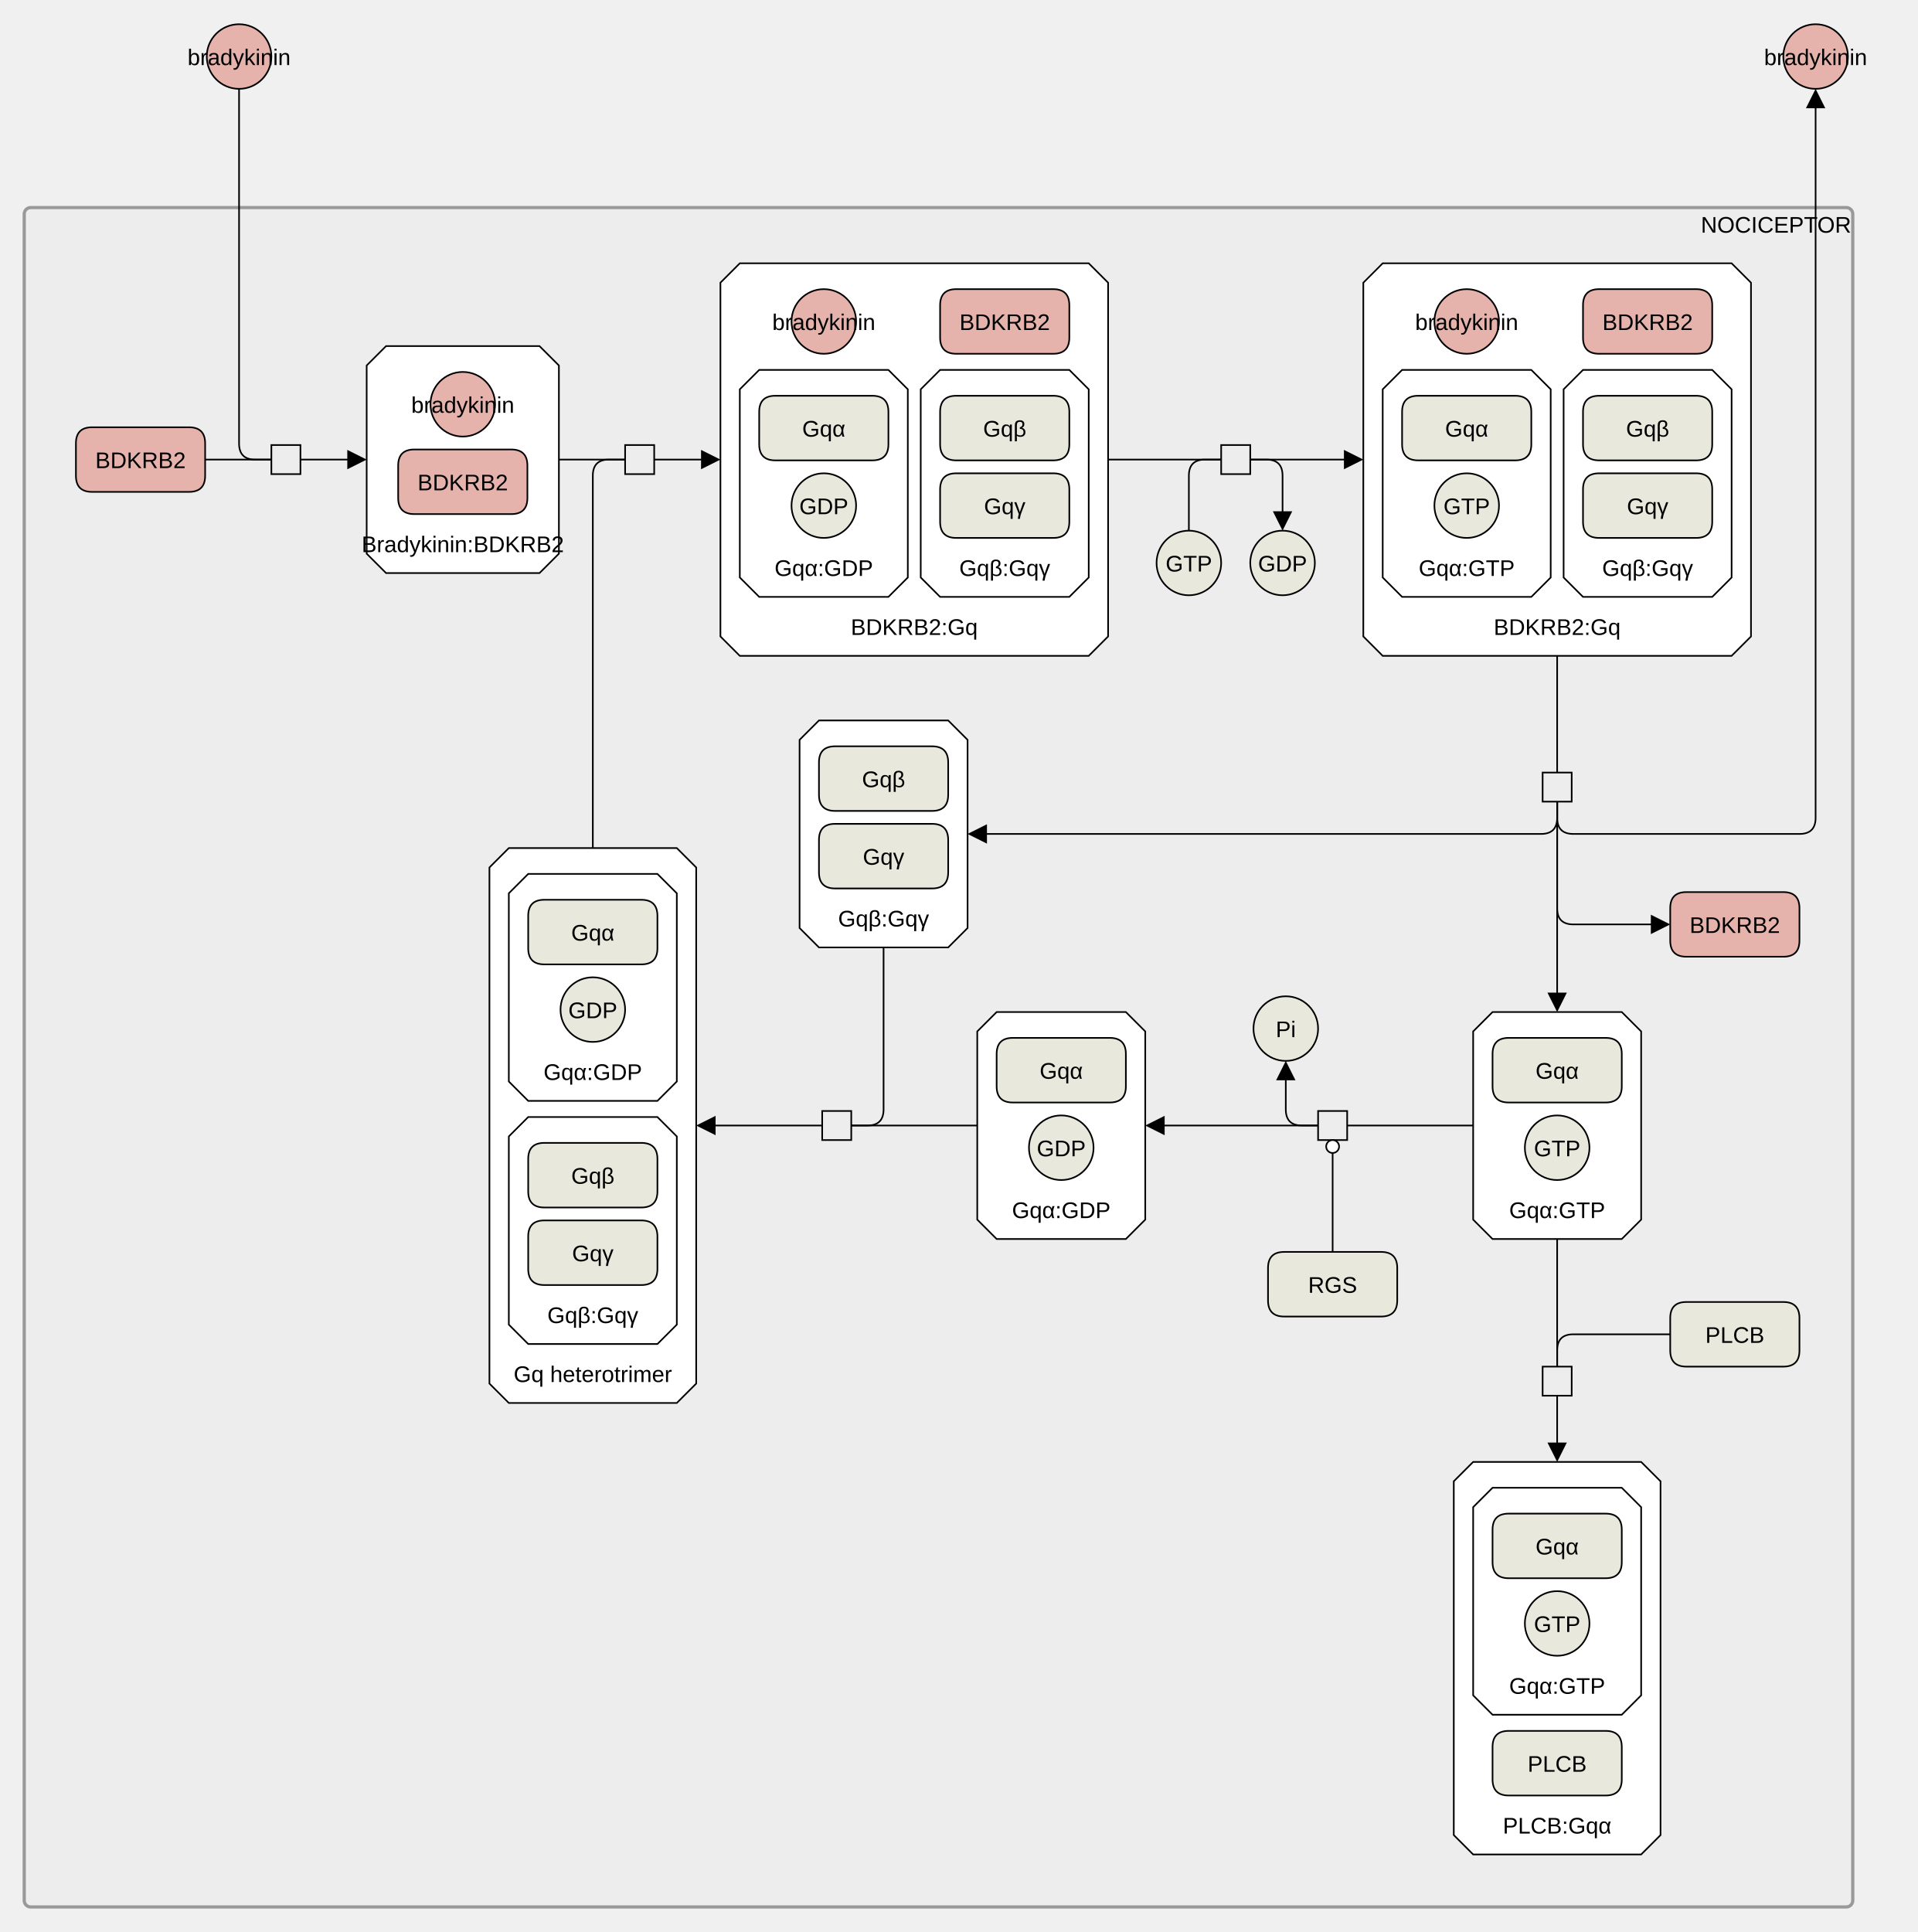
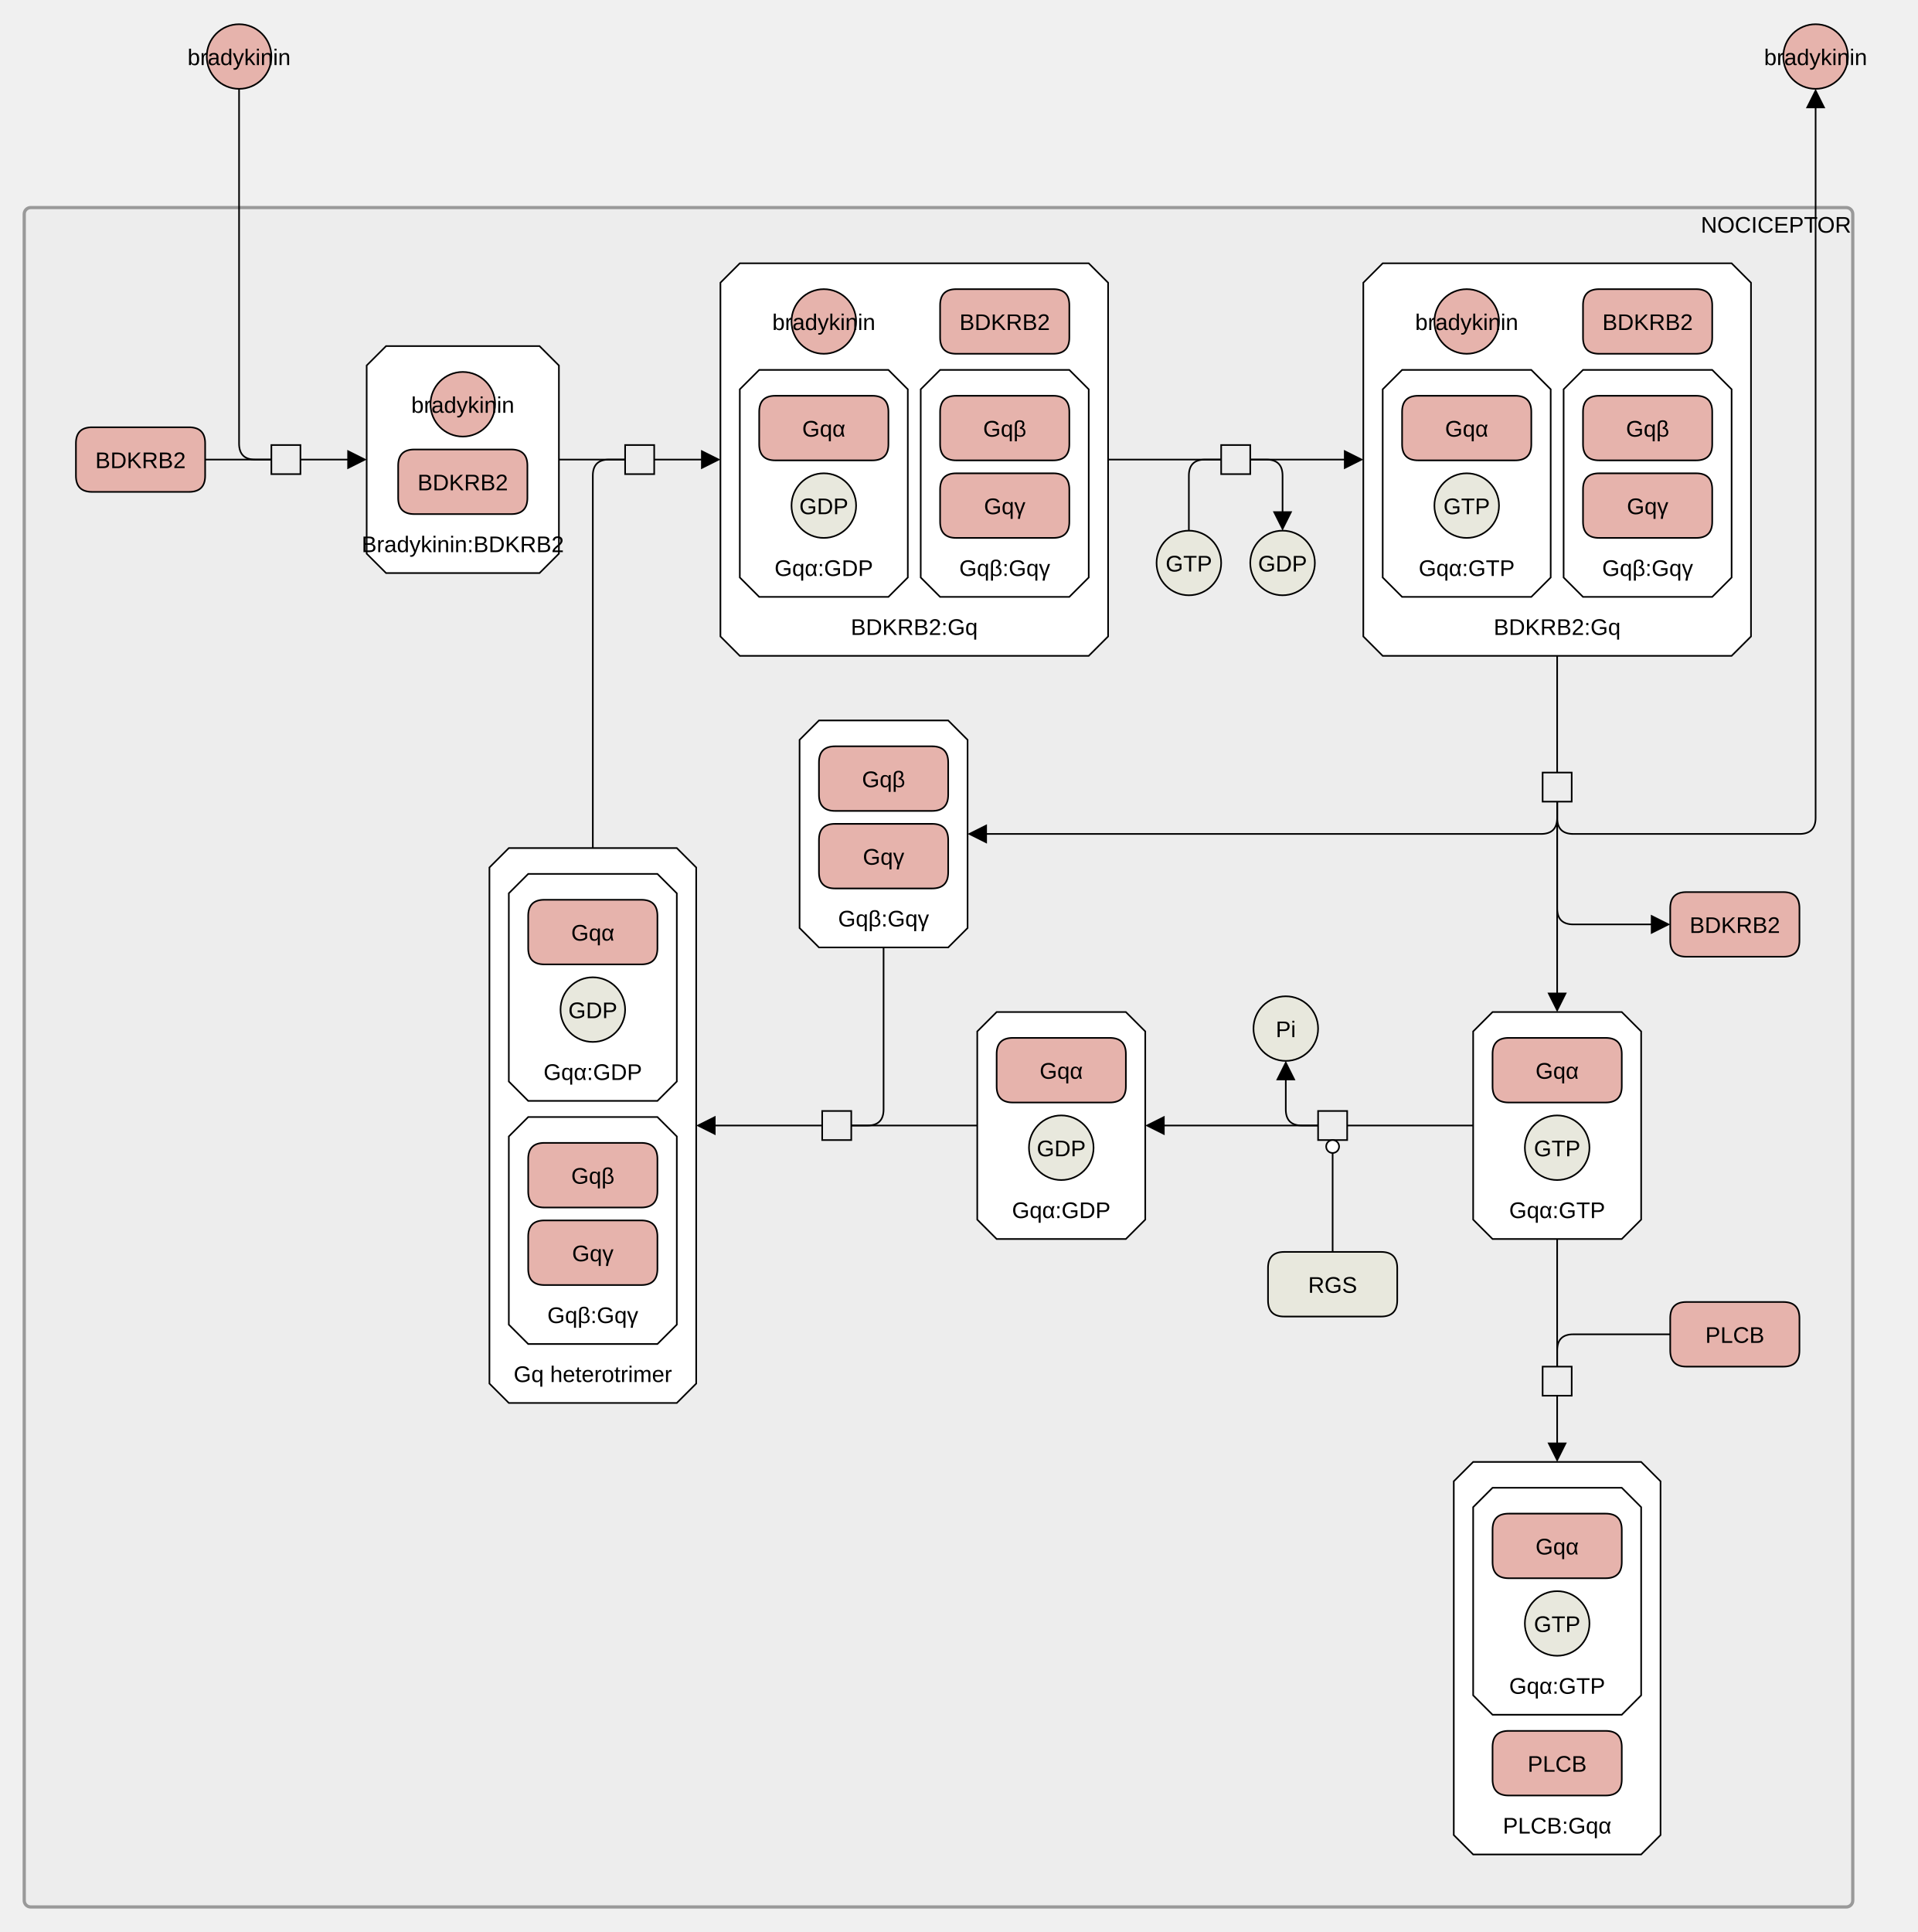
<svg xmlns="http://www.w3.org/2000/svg" width="1187" height="1196" viewBox="0 0 1187 1196" stroke-linecap="butt" stroke-miterlimit="10">
  <g transform="translate(-25,-25)">
    <path d="M40 157.5 C40 155.291 41.791 153.5 44 153.5 L1168 153.5 C1170.209 153.5 1172 155.291 1172 157.5 L1172 1201.5 C1172 1203.709 1170.209 1205.5 1168 1205.5 L44 1205.5 C41.791 1205.5 40 1203.709 40 1201.5 Z" fill="#999999" fill-opacity="0.031" stroke="none" />
    <path d="M40 157.5 C40 155.291 41.791 153.5 44 153.5 L1168 153.5 C1170.209 153.5 1172 155.291 1172 157.5 L1172 1201.5 C1172 1203.709 1170.209 1205.5 1168 1205.5 L44 1205.5 C41.791 1205.5 40 1203.709 40 1201.5 Z" fill="none" stroke="#999999" stroke-width="2" />
    <text x="1124.5" y="169.041" text-anchor="middle" font-family="'Dialog', Arial, Helvetica, sans-serif" font-size="14" fill="#000000" stroke="none" xml:space="preserve">NOCICEPTOR</text>
    <path d="M483 188 L699 188 L711 200 L711 419 L699 431 L483 431 L471 419 L471 200 Z" fill="#FFFFFF" stroke="none" />
    <path d="M483 188 L699 188 L711 200 L711 419 L699 431 L483 431 L471 419 L471 200 Z" fill="none" stroke="#000000" />
    <text x="591" y="418.041" text-anchor="middle" font-family="'Dialog', Arial, Helvetica, sans-serif" font-size="14" fill="#000000" stroke="none" xml:space="preserve">BDKRB2:Gq</text>
    <path d="M495 254 L575 254 L587 266 L587 382.5 L575 394.5 L495 394.5 L483 382.5 L483 266 Z" fill="#FFFFFF" stroke="none" />
    <path d="M495 254 L575 254 L587 266 L587 382.5 L575 394.5 L495 394.5 L483 382.5 L483 266 Z" fill="none" stroke="#000000" />
    <text x="535" y="381.541" text-anchor="middle" font-family="'Dialog', Arial, Helvetica, sans-serif" font-size="14" fill="#000000" stroke="none" xml:space="preserve">Gqα:GDP</text>
-     <path d="M495 280 Q495 270 505 270 L565 270 Q575 270 575 280 L575 300 Q575 310 565 310 L505 310 Q495 310 495 300 Z" fill="#E8E8DD" stroke="none" />
+     <path d="M495 280 Q495 270 505 270 L565 270 Q575 270 575 280 L575 300 Q575 310 565 310 L505 310 Q495 310 495 300 Z" fill="#E6B3AC" stroke="none" />
    <path d="M495 280 Q495 270 505 270 L565 270 Q575 270 575 280 L575 300 Q575 310 565 310 L505 310 Q495 310 495 300 Z" fill="none" stroke="#000000" />
    <text x="535" y="295.291" text-anchor="middle" font-family="'Dialog', Arial, Helvetica, sans-serif" font-size="14" fill="#000000" stroke="none" xml:space="preserve">Gqα</text>
    <path d="M515 338 C515 326.954 523.954 318 535 318 L535 318 C546.046 318 555 326.954 555 338 L555 338 C555 349.046 546.046 358 535 358 L535 358 C523.954 358 515 349.046 515 338 Z" fill="#E8E8DD" stroke="none" />
    <path d="M515 338 C515 326.954 523.954 318 535 318 L535 318 C546.046 318 555 326.954 555 338 L555 338 C555 349.046 546.046 358 535 358 L535 358 C523.954 358 515 349.046 515 338 Z" fill="none" stroke="#000000" />
    <text x="535" y="343.291" text-anchor="middle" font-family="'Dialog', Arial, Helvetica, sans-serif" font-size="14" fill="#000000" stroke="none" xml:space="preserve">GDP</text>
    <path d="M607 254 L687 254 L699 266 L699 382.5 L687 394.5 L607 394.5 L595 382.5 L595 266 Z" fill="#FFFFFF" stroke="none" />
    <path d="M607 254 L687 254 L699 266 L699 382.5 L687 394.5 L607 394.5 L595 382.5 L595 266 Z" fill="none" stroke="#000000" />
    <text x="647" y="381.541" text-anchor="middle" font-family="'Dialog', Arial, Helvetica, sans-serif" font-size="14" fill="#000000" stroke="none" xml:space="preserve">Gqβ:Gqγ</text>
-     <path d="M607 280 Q607 270 617 270 L677 270 Q687 270 687 280 L687 300 Q687 310 677 310 L617 310 Q607 310 607 300 Z" fill="#E8E8DD" stroke="none" />
+     <path d="M607 280 Q607 270 617 270 L677 270 Q687 270 687 280 L687 300 Q687 310 677 310 L617 310 Q607 310 607 300 Z" fill="#E6B3AC" stroke="none" />
    <path d="M607 280 Q607 270 617 270 L677 270 Q687 270 687 280 L687 300 Q687 310 677 310 L617 310 Q607 310 607 300 Z" fill="none" stroke="#000000" />
    <text x="647" y="295.291" text-anchor="middle" font-family="'Dialog', Arial, Helvetica, sans-serif" font-size="14" fill="#000000" stroke="none" xml:space="preserve">Gqβ</text>
-     <path d="M607 328 Q607 318 617 318 L677 318 Q687 318 687 328 L687 348 Q687 358 677 358 L617 358 Q607 358 607 348 Z" fill="#E8E8DD" stroke="none" />
+     <path d="M607 328 Q607 318 617 318 L677 318 Q687 318 687 328 L687 348 Q687 358 677 358 L617 358 Q607 358 607 348 Z" fill="#E6B3AC" stroke="none" />
    <path d="M607 328 Q607 318 617 318 L677 318 Q687 318 687 328 L687 348 Q687 358 677 358 L617 358 Q607 358 607 348 Z" fill="none" stroke="#000000" />
    <text x="647" y="343.291" text-anchor="middle" font-family="'Dialog', Arial, Helvetica, sans-serif" font-size="14" fill="#000000" stroke="none" xml:space="preserve">Gqγ</text>
    <path d="M515 224 C515 212.954 523.954 204 535 204 L535 204 C546.046 204 555 212.954 555 224 L555 224 C555 235.046 546.046 244 535 244 L535 244 C523.954 244 515 235.046 515 224 Z" fill="#E6B3AC" stroke="none" />
    <path d="M515 224 C515 212.954 523.954 204 535 204 L535 204 C546.046 204 555 212.954 555 224 L555 224 C555 235.046 546.046 244 535 244 L535 244 C523.954 244 515 235.046 515 224 Z" fill="none" stroke="#000000" />
    <text x="535" y="229.291" text-anchor="middle" font-family="'Dialog', Arial, Helvetica, sans-serif" font-size="14" fill="#000000" stroke="none" xml:space="preserve">bradykinin</text>
    <path d="M607 214 Q607 204 617 204 L677 204 Q687 204 687 214 L687 234 Q687 244 677 244 L617 244 Q607 244 607 234 Z" fill="#E6B3AC" stroke="none" />
    <path d="M607 214 Q607 204 617 204 L677 204 Q687 204 687 214 L687 234 Q687 244 677 244 L617 244 Q607 244 607 234 Z" fill="none" stroke="#000000" />
    <text x="647" y="229.291" text-anchor="middle" font-family="'Dialog', Arial, Helvetica, sans-serif" font-size="14" fill="#000000" stroke="none" xml:space="preserve">BDKRB2</text>
    <path d="M881 188 L1097 188 L1109 200 L1109 419 L1097 431 L881 431 L869 419 L869 200 Z" fill="#FFFFFF" stroke="none" />
    <path d="M881 188 L1097 188 L1109 200 L1109 419 L1097 431 L881 431 L869 419 L869 200 Z" fill="none" stroke="#000000" />
    <text x="989" y="418.041" text-anchor="middle" font-family="'Dialog', Arial, Helvetica, sans-serif" font-size="14" fill="#000000" stroke="none" xml:space="preserve">BDKRB2:Gq</text>
    <path d="M1005 254 L1085 254 L1097 266 L1097 382.5 L1085 394.5 L1005 394.5 L993 382.5 L993 266 Z" fill="#FFFFFF" stroke="none" />
    <path d="M1005 254 L1085 254 L1097 266 L1097 382.5 L1085 394.5 L1005 394.5 L993 382.5 L993 266 Z" fill="none" stroke="#000000" />
    <text x="1045" y="381.541" text-anchor="middle" font-family="'Dialog', Arial, Helvetica, sans-serif" font-size="14" fill="#000000" stroke="none" xml:space="preserve">Gqβ:Gqγ</text>
-     <path d="M1005 280 Q1005 270 1015 270 L1075 270 Q1085 270 1085 280 L1085 300 Q1085 310 1075 310 L1015 310 Q1005 310 1005 300 Z" fill="#E8E8DD" stroke="none" />
+     <path d="M1005 280 Q1005 270 1015 270 L1075 270 Q1085 270 1085 280 L1085 300 Q1085 310 1075 310 L1015 310 Q1005 310 1005 300 Z" fill="#E6B3AC" stroke="none" />
    <path d="M1005 280 Q1005 270 1015 270 L1075 270 Q1085 270 1085 280 L1085 300 Q1085 310 1075 310 L1015 310 Q1005 310 1005 300 Z" fill="none" stroke="#000000" />
    <text x="1045" y="295.291" text-anchor="middle" font-family="'Dialog', Arial, Helvetica, sans-serif" font-size="14" fill="#000000" stroke="none" xml:space="preserve">Gqβ</text>
-     <path d="M1005 328 Q1005 318 1015 318 L1075 318 Q1085 318 1085 328 L1085 348 Q1085 358 1075 358 L1015 358 Q1005 358 1005 348 Z" fill="#E8E8DD" stroke="none" />
+     <path d="M1005 328 Q1005 318 1015 318 L1075 318 Q1085 318 1085 328 L1085 348 Q1085 358 1075 358 L1015 358 Q1005 358 1005 348 Z" fill="#E6B3AC" stroke="none" />
    <path d="M1005 328 Q1005 318 1015 318 L1075 318 Q1085 318 1085 328 L1085 348 Q1085 358 1075 358 L1015 358 Q1005 358 1005 348 Z" fill="none" stroke="#000000" />
    <text x="1045" y="343.291" text-anchor="middle" font-family="'Dialog', Arial, Helvetica, sans-serif" font-size="14" fill="#000000" stroke="none" xml:space="preserve">Gqγ</text>
    <path d="M893 254 L973 254 L985 266 L985 382.5 L973 394.5 L893 394.5 L881 382.5 L881 266 Z" fill="#FFFFFF" stroke="none" />
    <path d="M893 254 L973 254 L985 266 L985 382.5 L973 394.5 L893 394.5 L881 382.5 L881 266 Z" fill="none" stroke="#000000" />
    <text x="933" y="381.541" text-anchor="middle" font-family="'Dialog', Arial, Helvetica, sans-serif" font-size="14" fill="#000000" stroke="none" xml:space="preserve">Gqα:GTP</text>
-     <path d="M893 280 Q893 270 903 270 L963 270 Q973 270 973 280 L973 300 Q973 310 963 310 L903 310 Q893 310 893 300 Z" fill="#E8E8DD" stroke="none" />
+     <path d="M893 280 Q893 270 903 270 L963 270 Q973 270 973 280 L973 300 Q973 310 963 310 L903 310 Q893 310 893 300 Z" fill="#E6B3AC" stroke="none" />
    <path d="M893 280 Q893 270 903 270 L963 270 Q973 270 973 280 L973 300 Q973 310 963 310 L903 310 Q893 310 893 300 Z" fill="none" stroke="#000000" />
    <text x="933" y="295.291" text-anchor="middle" font-family="'Dialog', Arial, Helvetica, sans-serif" font-size="14" fill="#000000" stroke="none" xml:space="preserve">Gqα</text>
    <path d="M913 338 C913 326.954 921.954 318 933 318 L933 318 C944.046 318 953 326.954 953 338 L953 338 C953 349.046 944.046 358 933 358 L933 358 C921.954 358 913 349.046 913 338 Z" fill="#E8E8DD" stroke="none" />
    <path d="M913 338 C913 326.954 921.954 318 933 318 L933 318 C944.046 318 953 326.954 953 338 L953 338 C953 349.046 944.046 358 933 358 L933 358 C921.954 358 913 349.046 913 338 Z" fill="none" stroke="#000000" />
    <text x="933" y="343.291" text-anchor="middle" font-family="'Dialog', Arial, Helvetica, sans-serif" font-size="14" fill="#000000" stroke="none" xml:space="preserve">GTP</text>
    <path d="M913 224 C913 212.954 921.954 204 933 204 L933 204 C944.046 204 953 212.954 953 224 L953 224 C953 235.046 944.046 244 933 244 L933 244 C921.954 244 913 235.046 913 224 Z" fill="#E6B3AC" stroke="none" />
    <path d="M913 224 C913 212.954 921.954 204 933 204 L933 204 C944.046 204 953 212.954 953 224 L953 224 C953 235.046 944.046 244 933 244 L933 244 C921.954 244 913 235.046 913 224 Z" fill="none" stroke="#000000" />
    <text x="933" y="229.291" text-anchor="middle" font-family="'Dialog', Arial, Helvetica, sans-serif" font-size="14" fill="#000000" stroke="none" xml:space="preserve">bradykinin</text>
    <path d="M1005 214 Q1005 204 1015 204 L1075 204 Q1085 204 1085 214 L1085 234 Q1085 244 1075 244 L1015 244 Q1005 244 1005 234 Z" fill="#E6B3AC" stroke="none" />
    <path d="M1005 214 Q1005 204 1015 204 L1075 204 Q1085 204 1085 214 L1085 234 Q1085 244 1075 244 L1015 244 Q1005 244 1005 234 Z" fill="none" stroke="#000000" />
    <text x="1045" y="229.291" text-anchor="middle" font-family="'Dialog', Arial, Helvetica, sans-serif" font-size="14" fill="#000000" stroke="none" xml:space="preserve">BDKRB2</text>
    <path d="M340 550 L444 550 L456 562 L456 881.5 L444 893.5 L340 893.5 L328 881.5 L328 562 Z" fill="#FFFFFF" stroke="none" />
    <path d="M340 550 L444 550 L456 562 L456 881.5 L444 893.5 L340 893.5 L328 881.5 L328 562 Z" fill="none" stroke="#000000" />
    <text x="392" y="880.541" text-anchor="middle" font-family="'Dialog', Arial, Helvetica, sans-serif" font-size="14" fill="#000000" stroke="none" xml:space="preserve">Gq heterotrimer</text>
    <path d="M352 716.5 L432 716.5 L444 728.5 L444 845 L432 857 L352 857 L340 845 L340 728.5 Z" fill="#FFFFFF" stroke="none" />
    <path d="M352 716.5 L432 716.5 L444 728.5 L444 845 L432 857 L352 857 L340 845 L340 728.5 Z" fill="none" stroke="#000000" />
    <text x="392" y="844.041" text-anchor="middle" font-family="'Dialog', Arial, Helvetica, sans-serif" font-size="14" fill="#000000" stroke="none" xml:space="preserve">Gqβ:Gqγ</text>
-     <path d="M352 742.5 Q352 732.5 362 732.5 L422 732.5 Q432 732.5 432 742.5 L432 762.5 Q432 772.5 422 772.5 L362 772.5 Q352 772.5 352 762.5 Z" fill="#E8E8DD" stroke="none" />
+     <path d="M352 742.5 Q352 732.5 362 732.5 L422 732.5 Q432 732.5 432 742.5 L432 762.5 Q432 772.5 422 772.5 L362 772.5 Q352 772.5 352 762.5 Z" fill="#E6B3AC" stroke="none" />
    <path d="M352 742.5 Q352 732.5 362 732.5 L422 732.5 Q432 732.5 432 742.5 L432 762.5 Q432 772.5 422 772.5 L362 772.5 Q352 772.5 352 762.5 Z" fill="none" stroke="#000000" />
    <text x="392" y="757.791" text-anchor="middle" font-family="'Dialog', Arial, Helvetica, sans-serif" font-size="14" fill="#000000" stroke="none" xml:space="preserve">Gqβ</text>
-     <path d="M352 790.5 Q352 780.5 362 780.5 L422 780.5 Q432 780.5 432 790.5 L432 810.5 Q432 820.5 422 820.5 L362 820.5 Q352 820.5 352 810.5 Z" fill="#E8E8DD" stroke="none" />
+     <path d="M352 790.5 Q352 780.5 362 780.5 L422 780.5 Q432 780.5 432 790.5 L432 810.5 Q432 820.5 422 820.5 L362 820.5 Q352 820.5 352 810.5 Z" fill="#E6B3AC" stroke="none" />
    <path d="M352 790.5 Q352 780.5 362 780.5 L422 780.5 Q432 780.5 432 790.5 L432 810.5 Q432 820.5 422 820.5 L362 820.5 Q352 820.5 352 810.5 Z" fill="none" stroke="#000000" />
    <text x="392" y="805.791" text-anchor="middle" font-family="'Dialog', Arial, Helvetica, sans-serif" font-size="14" fill="#000000" stroke="none" xml:space="preserve">Gqγ</text>
    <path d="M352 566 L432 566 L444 578 L444 694.5 L432 706.5 L352 706.5 L340 694.5 L340 578 Z" fill="#FFFFFF" stroke="none" />
    <path d="M352 566 L432 566 L444 578 L444 694.5 L432 706.5 L352 706.5 L340 694.5 L340 578 Z" fill="none" stroke="#000000" />
    <text x="392" y="693.541" text-anchor="middle" font-family="'Dialog', Arial, Helvetica, sans-serif" font-size="14" fill="#000000" stroke="none" xml:space="preserve">Gqα:GDP</text>
-     <path d="M352 592 Q352 582 362 582 L422 582 Q432 582 432 592 L432 612 Q432 622 422 622 L362 622 Q352 622 352 612 Z" fill="#E8E8DD" stroke="none" />
+     <path d="M352 592 Q352 582 362 582 L422 582 Q432 582 432 592 L432 612 Q432 622 422 622 L362 622 Q352 622 352 612 Z" fill="#E6B3AC" stroke="none" />
    <path d="M352 592 Q352 582 362 582 L422 582 Q432 582 432 592 L432 612 Q432 622 422 622 L362 622 Q352 622 352 612 Z" fill="none" stroke="#000000" />
    <text x="392" y="607.291" text-anchor="middle" font-family="'Dialog', Arial, Helvetica, sans-serif" font-size="14" fill="#000000" stroke="none" xml:space="preserve">Gqα</text>
    <path d="M372 650 C372 638.954 380.954 630 392 630 L392 630 C403.046 630 412 638.954 412 650 L412 650 C412 661.046 403.046 670 392 670 L392 670 C380.954 670 372 661.046 372 650 Z" fill="#E8E8DD" stroke="none" />
    <path d="M372 650 C372 638.954 380.954 630 392 630 L392 630 C403.046 630 412 638.954 412 650 L412 650 C412 661.046 403.046 670 392 670 L392 670 C380.954 670 372 661.046 372 650 Z" fill="none" stroke="#000000" />
    <text x="392" y="655.291" text-anchor="middle" font-family="'Dialog', Arial, Helvetica, sans-serif" font-size="14" fill="#000000" stroke="none" xml:space="preserve">GDP</text>
    <path d="M937 930 L1041 930 L1053 942 L1053 1161 L1041 1173 L937 1173 L925 1161 L925 942 Z" fill="#FFFFFF" stroke="none" />
    <path d="M937 930 L1041 930 L1053 942 L1053 1161 L1041 1173 L937 1173 L925 1161 L925 942 Z" fill="none" stroke="#000000" />
    <text x="989" y="1160.041" text-anchor="middle" font-family="'Dialog', Arial, Helvetica, sans-serif" font-size="14" fill="#000000" stroke="none" xml:space="preserve">PLCB:Gqα</text>
-     <path d="M949 1106.5 Q949 1096.5 959 1096.5 L1019 1096.5 Q1029 1096.5 1029 1106.5 L1029 1126.5 Q1029 1136.5 1019 1136.5 L959 1136.5 Q949 1136.5 949 1126.5 Z" fill="#E8E8DD" stroke="none" />
+     <path d="M949 1106.5 Q949 1096.5 959 1096.5 L1019 1096.5 Q1029 1096.5 1029 1106.5 L1029 1126.5 Q1029 1136.5 1019 1136.5 L959 1136.5 Q949 1136.5 949 1126.5 Z" fill="#E6B3AC" stroke="none" />
    <path d="M949 1106.5 Q949 1096.5 959 1096.5 L1019 1096.5 Q1029 1096.5 1029 1106.5 L1029 1126.5 Q1029 1136.5 1019 1136.5 L959 1136.5 Q949 1136.5 949 1126.5 Z" fill="none" stroke="#000000" />
    <text x="989" y="1121.791" text-anchor="middle" font-family="'Dialog', Arial, Helvetica, sans-serif" font-size="14" fill="#000000" stroke="none" xml:space="preserve">PLCB</text>
    <path d="M949 946 L1029 946 L1041 958 L1041 1074.5 L1029 1086.5 L949 1086.5 L937 1074.5 L937 958 Z" fill="#FFFFFF" stroke="none" />
    <path d="M949 946 L1029 946 L1041 958 L1041 1074.5 L1029 1086.5 L949 1086.5 L937 1074.5 L937 958 Z" fill="none" stroke="#000000" />
    <text x="989" y="1073.541" text-anchor="middle" font-family="'Dialog', Arial, Helvetica, sans-serif" font-size="14" fill="#000000" stroke="none" xml:space="preserve">Gqα:GTP</text>
-     <path d="M949 972 Q949 962 959 962 L1019 962 Q1029 962 1029 972 L1029 992 Q1029 1002 1019 1002 L959 1002 Q949 1002 949 992 Z" fill="#E8E8DD" stroke="none" />
+     <path d="M949 972 Q949 962 959 962 L1019 962 Q1029 962 1029 972 L1029 992 Q1029 1002 1019 1002 L959 1002 Q949 1002 949 992 Z" fill="#E6B3AC" stroke="none" />
    <path d="M949 972 Q949 962 959 962 L1019 962 Q1029 962 1029 972 L1029 992 Q1029 1002 1019 1002 L959 1002 Q949 1002 949 992 Z" fill="none" stroke="#000000" />
    <text x="989" y="987.291" text-anchor="middle" font-family="'Dialog', Arial, Helvetica, sans-serif" font-size="14" fill="#000000" stroke="none" xml:space="preserve">Gqα</text>
    <path d="M969 1030 C969 1018.954 977.954 1010 989 1010 L989 1010 C1000.046 1010 1009 1018.954 1009 1030 L1009 1030 C1009 1041.046 1000.046 1050 989 1050 L989 1050 C977.954 1050 969 1041.046 969 1030 Z" fill="#E8E8DD" stroke="none" />
    <path d="M969 1030 C969 1018.954 977.954 1010 989 1010 L989 1010 C1000.046 1010 1009 1018.954 1009 1030 L1009 1030 C1009 1041.046 1000.046 1050 989 1050 L989 1050 C977.954 1050 969 1041.046 969 1030 Z" fill="none" stroke="#000000" />
    <text x="989" y="1035.291" text-anchor="middle" font-family="'Dialog', Arial, Helvetica, sans-serif" font-size="14" fill="#000000" stroke="none" xml:space="preserve">GTP</text>
    <path d="M264 239.25 L359 239.25 L371 251.25 L371 367.75 L359 379.75 L264 379.75 L252 367.75 L252 251.25 Z" fill="#FFFFFF" stroke="none" />
    <path d="M264 239.25 L359 239.25 L371 251.25 L371 367.75 L359 379.75 L264 379.75 L252 367.75 L252 251.25 Z" fill="none" stroke="#000000" />
    <text x="311.5" y="366.791" text-anchor="middle" font-family="'Dialog', Arial, Helvetica, sans-serif" font-size="14" fill="#000000" stroke="none" xml:space="preserve">Bradykinin:BDKRB2</text>
    <path d="M291.5 275.25 C291.5 264.204 300.454 255.25 311.5 255.25 L311.5 255.25 C322.546 255.25 331.5 264.204 331.5 275.25 L331.5 275.25 C331.5 286.296 322.546 295.25 311.5 295.25 L311.5 295.25 C300.454 295.25 291.5 286.296 291.5 275.25 Z" fill="#E6B3AC" stroke="none" />
    <path d="M291.5 275.25 C291.5 264.204 300.454 255.25 311.5 255.25 L311.5 255.25 C322.546 255.25 331.5 264.204 331.5 275.25 L331.5 275.25 C331.5 286.296 322.546 295.25 311.5 295.25 L311.5 295.25 C300.454 295.25 291.5 286.296 291.5 275.25 Z" fill="none" stroke="#000000" />
    <text x="311.5" y="280.541" text-anchor="middle" font-family="'Dialog', Arial, Helvetica, sans-serif" font-size="14" fill="#000000" stroke="none" xml:space="preserve">bradykinin</text>
    <path d="M271.5 313.25 Q271.5 303.25 281.5 303.25 L341.5 303.25 Q351.5 303.25 351.5 313.25 L351.5 333.25 Q351.5 343.25 341.5 343.25 L281.5 343.25 Q271.5 343.25 271.5 333.25 Z" fill="#E6B3AC" stroke="none" />
    <path d="M271.5 313.25 Q271.5 303.25 281.5 303.25 L341.5 303.25 Q351.5 303.25 351.5 313.25 L351.5 333.25 Q351.5 343.25 341.5 343.25 L281.5 343.25 Q271.5 343.25 271.5 333.25 Z" fill="none" stroke="#000000" />
    <text x="311.5" y="328.541" text-anchor="middle" font-family="'Dialog', Arial, Helvetica, sans-serif" font-size="14" fill="#000000" stroke="none" xml:space="preserve">BDKRB2</text>
    <path d="M532 471 L612 471 L624 483 L624 599.5 L612 611.5 L532 611.5 L520 599.5 L520 483 Z" fill="#FFFFFF" stroke="none" />
    <path d="M532 471 L612 471 L624 483 L624 599.5 L612 611.5 L532 611.5 L520 599.5 L520 483 Z" fill="none" stroke="#000000" />
    <text x="572" y="598.541" text-anchor="middle" font-family="'Dialog', Arial, Helvetica, sans-serif" font-size="14" fill="#000000" stroke="none" xml:space="preserve">Gqβ:Gqγ</text>
-     <path d="M532 545 Q532 535 542 535 L602 535 Q612 535 612 545 L612 565 Q612 575 602 575 L542 575 Q532 575 532 565 Z" fill="#E8E8DD" stroke="none" />
+     <path d="M532 545 Q532 535 542 535 L602 535 Q612 535 612 545 L612 565 Q612 575 602 575 L542 575 Q532 575 532 565 Z" fill="#E6B3AC" stroke="none" />
    <path d="M532 545 Q532 535 542 535 L602 535 Q612 535 612 545 L612 565 Q612 575 602 575 L542 575 Q532 575 532 565 Z" fill="none" stroke="#000000" />
    <text x="572" y="560.291" text-anchor="middle" font-family="'Dialog', Arial, Helvetica, sans-serif" font-size="14" fill="#000000" stroke="none" xml:space="preserve">Gqγ</text>
-     <path d="M532 497 Q532 487 542 487 L602 487 Q612 487 612 497 L612 517 Q612 527 602 527 L542 527 Q532 527 532 517 Z" fill="#E8E8DD" stroke="none" />
+     <path d="M532 497 Q532 487 542 487 L602 487 Q612 487 612 497 L612 517 Q612 527 602 527 L542 527 Q532 527 532 517 Z" fill="#E6B3AC" stroke="none" />
    <path d="M532 497 Q532 487 542 487 L602 487 Q612 487 612 497 L612 517 Q612 527 602 527 L542 527 Q532 527 532 517 Z" fill="none" stroke="#000000" />
    <text x="572" y="512.291" text-anchor="middle" font-family="'Dialog', Arial, Helvetica, sans-serif" font-size="14" fill="#000000" stroke="none" xml:space="preserve">Gqβ</text>
    <path d="M741 373.5 C741 362.454 749.954 353.5 761 353.5 L761 353.5 C772.046 353.5 781 362.454 781 373.5 L781 373.5 C781 384.546 772.046 393.5 761 393.5 L761 393.5 C749.954 393.5 741 384.546 741 373.5 Z" fill="#E8E8DD" stroke="none" />
    <path d="M741 373.5 C741 362.454 749.954 353.5 761 353.5 L761 353.5 C772.046 353.5 781 362.454 781 373.5 L781 373.5 C781 384.546 772.046 393.5 761 393.5 L761 393.5 C749.954 393.5 741 384.546 741 373.5 Z" fill="none" stroke="#000000" />
    <text x="761" y="378.791" text-anchor="middle" font-family="'Dialog', Arial, Helvetica, sans-serif" font-size="14" fill="#000000" stroke="none" xml:space="preserve">GTP</text>
    <path d="M799 373.5 C799 362.454 807.954 353.5 819 353.5 L819 353.5 C830.046 353.5 839 362.454 839 373.5 L839 373.5 C839 384.546 830.046 393.5 819 393.5 L819 393.5 C807.954 393.5 799 384.546 799 373.5 Z" fill="#E8E8DD" stroke="none" />
    <path d="M799 373.5 C799 362.454 807.954 353.5 819 353.5 L819 353.5 C830.046 353.5 839 362.454 839 373.5 L839 373.5 C839 384.546 830.046 393.5 819 393.5 L819 393.5 C807.954 393.5 799 384.546 799 373.5 Z" fill="none" stroke="#000000" />
    <text x="819" y="378.791" text-anchor="middle" font-family="'Dialog', Arial, Helvetica, sans-serif" font-size="14" fill="#000000" stroke="none" xml:space="preserve">GDP</text>
    <path d="M72 299.5 Q72 289.5 82 289.5 L142 289.5 Q152 289.5 152 299.5 L152 319.5 Q152 329.5 142 329.5 L82 329.5 Q72 329.5 72 319.5 Z" fill="#E6B3AC" stroke="none" />
    <path d="M72 299.5 Q72 289.5 82 289.5 L142 289.5 Q152 289.5 152 299.5 L152 319.5 Q152 329.5 142 329.5 L82 329.5 Q72 329.5 72 319.5 Z" fill="none" stroke="#000000" />
    <text x="112" y="314.791" text-anchor="middle" font-family="'Dialog', Arial, Helvetica, sans-serif" font-size="14" fill="#000000" stroke="none" xml:space="preserve">BDKRB2</text>
    <path d="M801 661.75 C801 650.704 809.954 641.75 821 641.75 L821 641.75 C832.046 641.75 841 650.704 841 661.75 L841 661.75 C841 672.796 832.046 681.75 821 681.75 L821 681.75 C809.954 681.75 801 672.796 801 661.75 Z" fill="#E8E8DD" stroke="none" />
    <path d="M801 661.75 C801 650.704 809.954 641.75 821 641.75 L821 641.75 C832.046 641.75 841 650.704 841 661.75 L841 661.75 C841 672.796 832.046 681.75 821 681.75 L821 681.75 C809.954 681.75 801 672.796 801 661.75 Z" fill="none" stroke="#000000" />
    <text x="821" y="667.041" text-anchor="middle" font-family="'Dialog', Arial, Helvetica, sans-serif" font-size="14" fill="#000000" stroke="none" xml:space="preserve">Pi</text>
    <path d="M642 651.5 L722 651.5 L734 663.5 L734 780 L722 792 L642 792 L630 780 L630 663.5 Z" fill="#FFFFFF" stroke="none" />
    <path d="M642 651.5 L722 651.5 L734 663.5 L734 780 L722 792 L642 792 L630 780 L630 663.5 Z" fill="none" stroke="#000000" />
    <text x="682" y="779.041" text-anchor="middle" font-family="'Dialog', Arial, Helvetica, sans-serif" font-size="14" fill="#000000" stroke="none" xml:space="preserve">Gqα:GDP</text>
-     <path d="M642 677.5 Q642 667.5 652 667.5 L712 667.5 Q722 667.5 722 677.5 L722 697.5 Q722 707.5 712 707.5 L652 707.5 Q642 707.5 642 697.5 Z" fill="#E8E8DD" stroke="none" />
+     <path d="M642 677.5 Q642 667.5 652 667.5 L712 667.5 Q722 667.5 722 677.5 L722 697.5 Q722 707.5 712 707.5 L652 707.5 Q642 707.5 642 697.5 Z" fill="#E6B3AC" stroke="none" />
    <path d="M642 677.5 Q642 667.5 652 667.5 L712 667.5 Q722 667.5 722 677.5 L722 697.5 Q722 707.5 712 707.5 L652 707.5 Q642 707.5 642 697.5 Z" fill="none" stroke="#000000" />
    <text x="682" y="692.791" text-anchor="middle" font-family="'Dialog', Arial, Helvetica, sans-serif" font-size="14" fill="#000000" stroke="none" xml:space="preserve">Gqα</text>
    <path d="M662 735.5 C662 724.454 670.954 715.5 682 715.5 L682 715.5 C693.046 715.5 702 724.454 702 735.5 L702 735.5 C702 746.546 693.046 755.5 682 755.5 L682 755.5 C670.954 755.5 662 746.546 662 735.5 Z" fill="#E8E8DD" stroke="none" />
    <path d="M662 735.5 C662 724.454 670.954 715.5 682 715.5 L682 715.5 C693.046 715.5 702 724.454 702 735.5 L702 735.5 C702 746.546 693.046 755.5 682 755.5 L682 755.5 C670.954 755.5 662 746.546 662 735.5 Z" fill="none" stroke="#000000" />
    <text x="682" y="740.791" text-anchor="middle" font-family="'Dialog', Arial, Helvetica, sans-serif" font-size="14" fill="#000000" stroke="none" xml:space="preserve">GDP</text>
    <path d="M949 651.5 L1029 651.5 L1041 663.5 L1041 780 L1029 792 L949 792 L937 780 L937 663.5 Z" fill="#FFFFFF" stroke="none" />
    <path d="M949 651.5 L1029 651.5 L1041 663.5 L1041 780 L1029 792 L949 792 L937 780 L937 663.5 Z" fill="none" stroke="#000000" />
    <text x="989" y="779.041" text-anchor="middle" font-family="'Dialog', Arial, Helvetica, sans-serif" font-size="14" fill="#000000" stroke="none" xml:space="preserve">Gqα:GTP</text>
-     <path d="M949 677.5 Q949 667.5 959 667.5 L1019 667.5 Q1029 667.5 1029 677.5 L1029 697.5 Q1029 707.5 1019 707.5 L959 707.5 Q949 707.5 949 697.5 Z" fill="#E8E8DD" stroke="none" />
+     <path d="M949 677.5 Q949 667.5 959 667.5 L1019 667.5 Q1029 667.5 1029 677.5 L1029 697.5 Q1029 707.5 1019 707.5 L959 707.5 Q949 707.5 949 697.5 Z" fill="#E6B3AC" stroke="none" />
    <path d="M949 677.5 Q949 667.5 959 667.5 L1019 667.5 Q1029 667.5 1029 677.5 L1029 697.5 Q1029 707.5 1019 707.5 L959 707.5 Q949 707.5 949 697.5 Z" fill="none" stroke="#000000" />
    <text x="989" y="692.791" text-anchor="middle" font-family="'Dialog', Arial, Helvetica, sans-serif" font-size="14" fill="#000000" stroke="none" xml:space="preserve">Gqα</text>
    <path d="M969 735.5 C969 724.454 977.954 715.5 989 715.5 L989 715.5 C1000.046 715.5 1009 724.454 1009 735.5 L1009 735.5 C1009 746.546 1000.046 755.5 989 755.5 L989 755.5 C977.954 755.5 969 746.546 969 735.5 Z" fill="#E8E8DD" stroke="none" />
    <path d="M969 735.5 C969 724.454 977.954 715.5 989 715.5 L989 715.5 C1000.046 715.5 1009 724.454 1009 735.5 L1009 735.5 C1009 746.546 1000.046 755.5 989 755.5 L989 755.5 C977.954 755.5 969 746.546 969 735.5 Z" fill="none" stroke="#000000" />
    <text x="989" y="740.791" text-anchor="middle" font-family="'Dialog', Arial, Helvetica, sans-serif" font-size="14" fill="#000000" stroke="none" xml:space="preserve">GTP</text>
    <path d="M810 810 Q810 800 820 800 L880 800 Q890 800 890 810 L890 830 Q890 840 880 840 L820 840 Q810 840 810 830 Z" fill="#E8E8DD" stroke="none" />
    <path d="M810 810 Q810 800 820 800 L880 800 Q890 800 890 810 L890 830 Q890 840 880 840 L820 840 Q810 840 810 830 Z" fill="none" stroke="#000000" />
    <text x="850" y="825.291" text-anchor="middle" font-family="'Dialog', Arial, Helvetica, sans-serif" font-size="14" fill="#000000" stroke="none" xml:space="preserve">RGS</text>
    <path d="M1059 587.25 Q1059 577.25 1069 577.25 L1129 577.25 Q1139 577.25 1139 587.25 L1139 607.25 Q1139 617.25 1129 617.25 L1069 617.25 Q1059 617.25 1059 607.25 Z" fill="#E6B3AC" stroke="none" />
    <path d="M1059 587.25 Q1059 577.25 1069 577.25 L1129 577.25 Q1139 577.25 1139 587.25 L1139 607.25 Q1139 617.25 1129 617.25 L1069 617.25 Q1059 617.25 1059 607.25 Z" fill="none" stroke="#000000" />
    <text x="1099" y="602.541" text-anchor="middle" font-family="'Dialog', Arial, Helvetica, sans-serif" font-size="14" fill="#000000" stroke="none" xml:space="preserve">BDKRB2</text>
-     <path d="M1059 841 Q1059 831 1069 831 L1129 831 Q1139 831 1139 841 L1139 861 Q1139 871 1129 871 L1069 871 Q1059 871 1059 861 Z" fill="#E8E8DD" stroke="none" />
+     <path d="M1059 841 Q1059 831 1069 831 L1129 831 Q1139 831 1139 841 L1139 861 Q1139 871 1129 871 L1069 871 Q1059 871 1059 861 Z" fill="#E6B3AC" stroke="none" />
    <path d="M1059 841 Q1059 831 1069 831 L1129 831 Q1139 831 1139 841 L1139 861 Q1139 871 1129 871 L1069 871 Q1059 871 1059 861 Z" fill="none" stroke="#000000" />
    <text x="1099" y="856.291" text-anchor="middle" font-family="'Dialog', Arial, Helvetica, sans-serif" font-size="14" fill="#000000" stroke="none" xml:space="preserve">PLCB</text>
    <path d="M412 300.5 L430 300.5 L430 318.5 L412 318.5 Z" fill="none" stroke="#000000" />
    <path d="M781 300.5 L799 300.5 L799 318.5 L781 318.5 Z" fill="none" stroke="#000000" />
    <path d="M193 300.5 L211 300.5 L211 318.5 L193 318.5 Z" fill="none" stroke="#000000" />
    <path d="M841 712.75 L859 712.75 L859 730.75 L841 730.75 Z" fill="none" stroke="#000000" />
    <path d="M534 712.75 L552 712.75 L552 730.75 L534 730.75 Z" fill="none" stroke="#000000" />
    <path d="M980 503.25 L998 503.25 L998 521.25 L980 521.25 Z" fill="none" stroke="#000000" />
    <path d="M980 871 L998 871 L998 889 L980 889 Z" fill="none" stroke="#000000" />
    <path d="M153 60 C153 48.954 161.954 40 173 40 L173 40 C184.046 40 193 48.954 193 60 L193 60 C193 71.046 184.046 80 173 80 L173 80 C161.954 80 153 71.046 153 60 Z" fill="#E6B3AC" stroke="none" />
    <path d="M153 60 C153 48.954 161.954 40 173 40 L173 40 C184.046 40 193 48.954 193 60 L193 60 C193 71.046 184.046 80 173 80 L173 80 C161.954 80 153 71.046 153 60 Z" fill="none" stroke="#000000" />
    <text x="173" y="65.291" text-anchor="middle" font-family="'Dialog', Arial, Helvetica, sans-serif" font-size="14" fill="#000000" stroke="none" xml:space="preserve">bradykinin</text>
    <path d="M1129 60 C1129 48.954 1137.954 40 1149 40 L1149 40 C1160.046 40 1169 48.954 1169 60 L1169 60 C1169 71.046 1160.046 80 1149 80 L1149 80 C1137.954 80 1129 71.046 1129 60 Z" fill="#E6B3AC" stroke="none" />
    <path d="M1129 60 C1129 48.954 1137.954 40 1149 40 L1149 40 C1160.046 40 1169 48.954 1169 60 L1169 60 C1169 71.046 1160.046 80 1149 80 L1149 80 C1137.954 80 1129 71.046 1129 60 Z" fill="none" stroke="#000000" />
    <text x="1149" y="65.291" text-anchor="middle" font-family="'Dialog', Arial, Helvetica, sans-serif" font-size="14" fill="#000000" stroke="none" xml:space="preserve">bradykinin</text>
    <path d="M371 309.5 L412 309.5" fill="none" stroke="#000000" />
    <path d="M430 309.5 L460 309.5" fill="none" stroke="#000000" />
    <path d="M471 309.5 L459 315.5 L459 303.5 Z" fill="#000000" stroke="none" />
    <path d="M392 550 L392 319.5 Q392 309.5 402 309.5 L412 309.5" fill="none" stroke="#000000" />
    <path d="M711 309.5 L781 309.5" fill="none" stroke="#000000" />
    <path d="M799 309.5 L858 309.5" fill="none" stroke="#000000" />
    <path d="M869 309.5 L857 315.5 L857 303.5 Z" fill="#000000" stroke="none" />
    <path d="M761 353.5 L761 319.5 Q761 309.5 771 309.5 L781 309.5" fill="none" stroke="#000000" />
    <path d="M799 309.5 L809 309.5 Q819 309.5 819 319.5 L819 342.5" fill="none" stroke="#000000" />
    <path d="M819 353.5 L813 341.5 L825 341.5 Z" fill="#000000" stroke="none" />
    <path d="M152 309.5 L193 309.5" fill="none" stroke="#000000" />
    <path d="M211 309.5 L241 309.5" fill="none" stroke="#000000" />
    <path d="M252 309.5 L240 315.5 L240 303.5 Z" fill="#000000" stroke="none" />
    <path d="M173 80 L173 299.5 Q173 309.5 183 309.5 L193 309.5" fill="none" stroke="#000000" />
    <path d="M937 721.75 L859 721.75" fill="none" stroke="#000000" />
    <path d="M841 721.75 L745 721.75" fill="none" stroke="#000000" />
    <path d="M734 721.75 L746 715.75 L746 727.75 Z" fill="#000000" stroke="none" />
    <path d="M841 721.75 L831 721.75 Q821 721.75 821 711.75 L821 692.75" fill="none" stroke="#000000" />
    <path d="M821 681.75 L827 693.75 L815 693.75 Z" fill="#000000" stroke="none" />
    <path d="M850 800 L850 738.75" fill="none" stroke="#000000" />
    <circle cx="850" cy="734.75" r="4" fill="white" stroke="#000000" />
    <path d="M630 721.75 L552 721.75" fill="none" stroke="#000000" />
    <path d="M534 721.75 L467 721.75" fill="none" stroke="#000000" />
    <path d="M456 721.75 L468 715.75 L468 727.75 Z" fill="#000000" stroke="none" />
    <path d="M572 611.5 L572 711.75 Q572 721.75 562 721.75 L552 721.75" fill="none" stroke="#000000" />
    <path d="M989 431 L989 503.25" fill="none" stroke="#000000" />
    <path d="M989 521.25 L989 640.5" fill="none" stroke="#000000" />
    <path d="M989 651.5 L983 639.5 L995 639.5 Z" fill="#000000" stroke="none" />
    <path d="M989 521.25 L989 531.25 Q989 541.25 979 541.25 L635 541.25" fill="none" stroke="#000000" />
    <path d="M624 541.25 L636 535.25 L636 547.25 Z" fill="#000000" stroke="none" />
    <path d="M989 521.25 L989 531.25 Q989 541.25 999 541.25 L1139 541.25 Q1149 541.25 1149 531.25 L1149 91" fill="none" stroke="#000000" />
    <path d="M1149 80 L1155 92 L1143 92 Z" fill="#000000" stroke="none" />
    <path d="M989 521.25 L989 587.25 Q989 597.25 999 597.25 L1048 597.25" fill="none" stroke="#000000" />
    <path d="M1059 597.25 L1047 603.25 L1047 591.25 Z" fill="#000000" stroke="none" />
    <path d="M1059 851 L999 851 Q989 851 989 861 L989 871" fill="none" stroke="#000000" />
    <path d="M989 889 L989 919" fill="none" stroke="#000000" />
    <path d="M989 930 L983 918 L995 918 Z" fill="#000000" stroke="none" />
    <path d="M989 792 L989 871" fill="none" stroke="#000000" />
  </g>
</svg>
